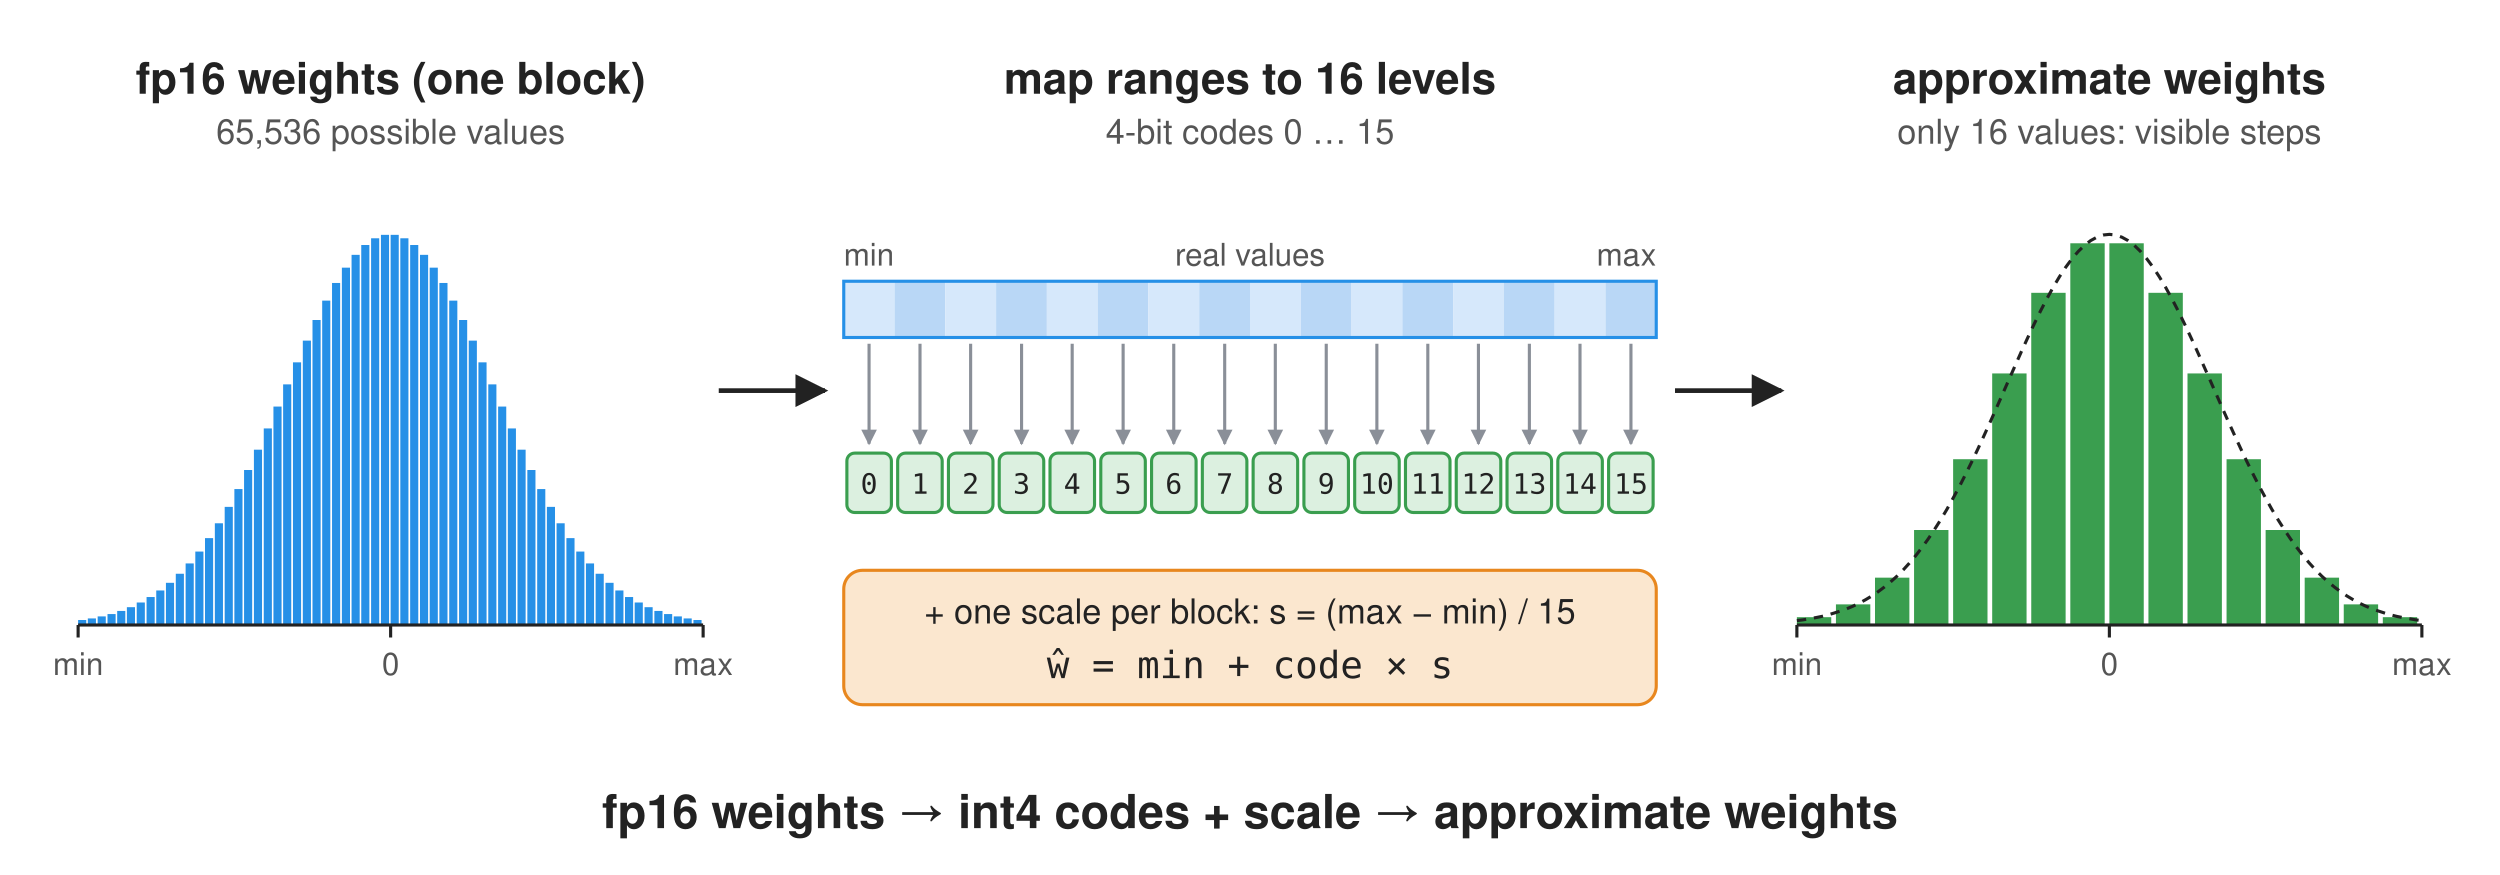
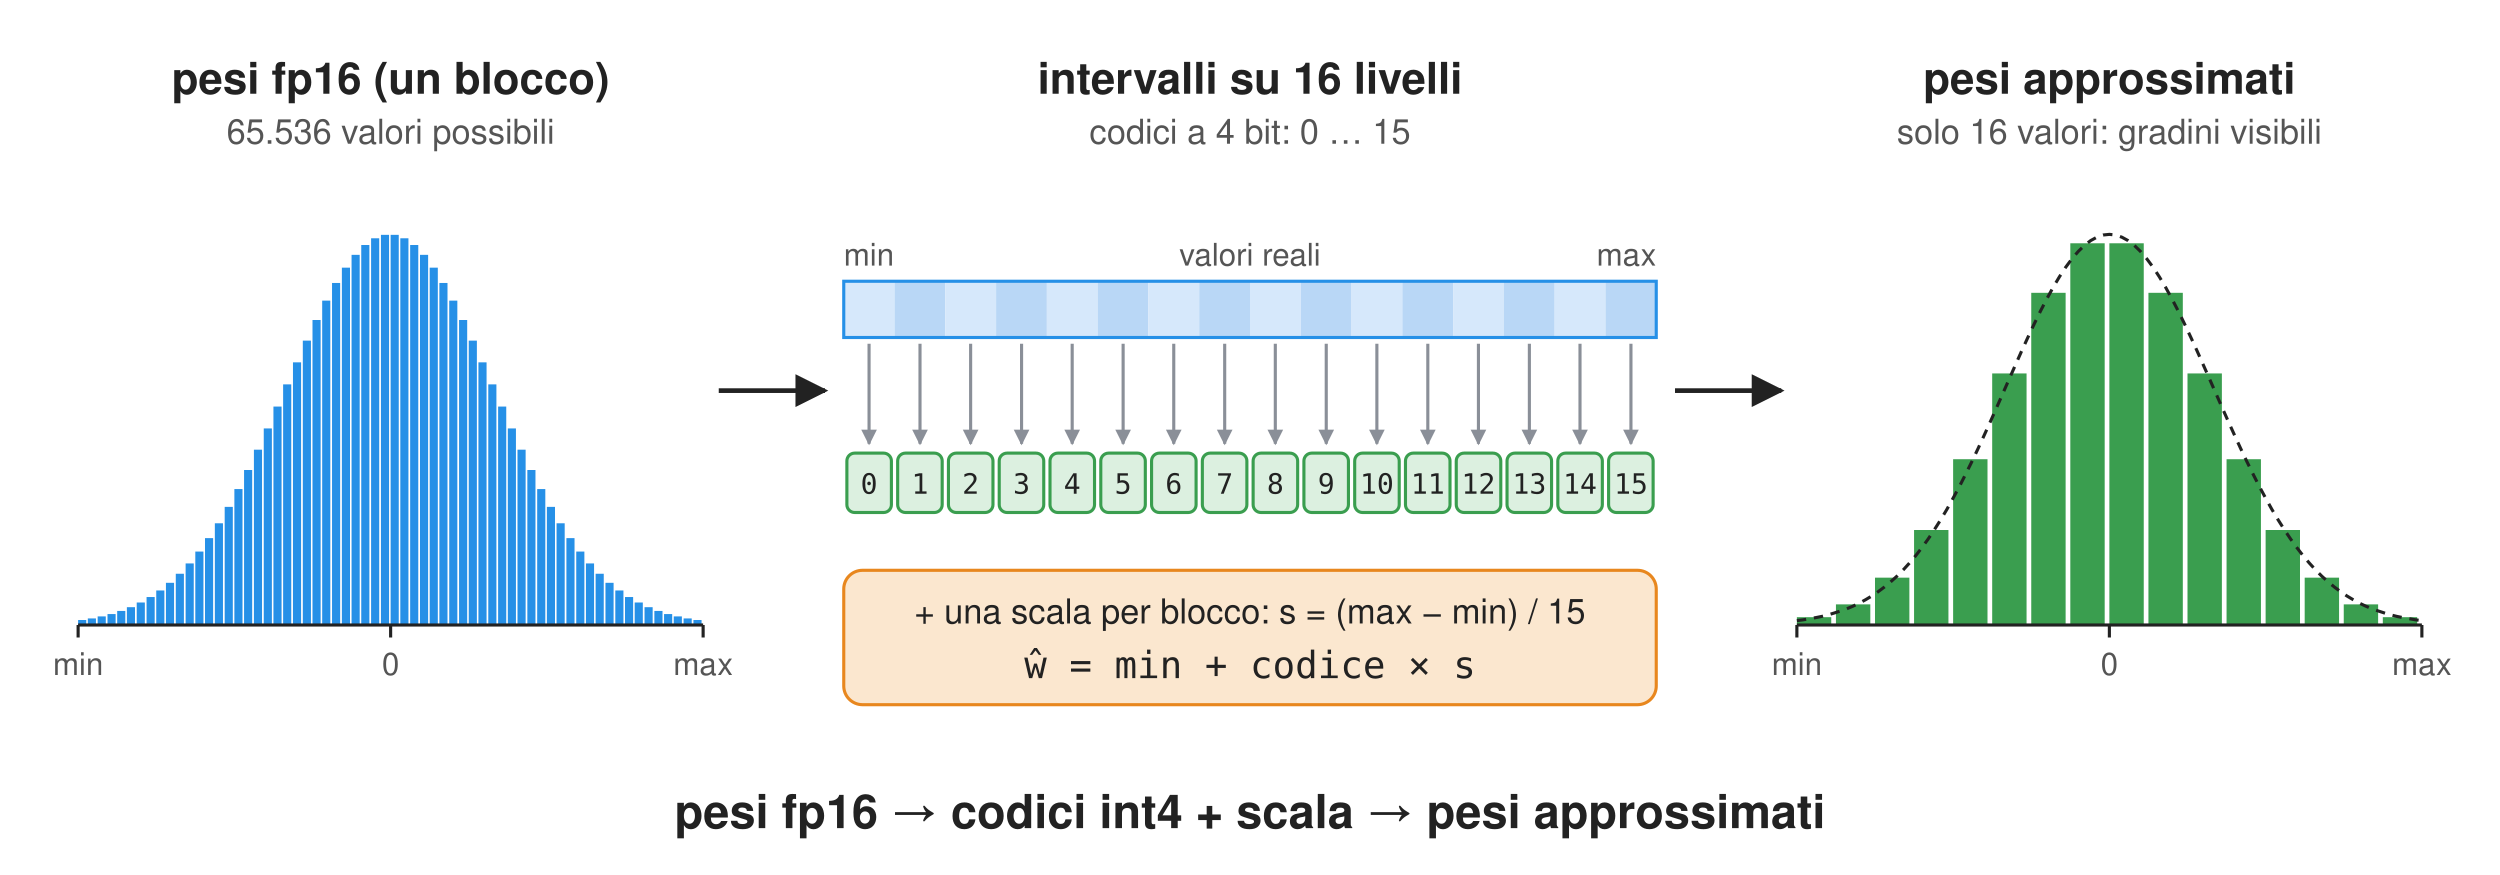
<svg xmlns="http://www.w3.org/2000/svg" viewBox="0 0 1600 560" width="1600" height="560" font-family="'Signika Negative', 'Helvetica Neue', Helvetica, Arial, sans-serif">
  <defs>
    <marker id="ah" viewBox="0 0 10 10" refX="9" refY="5" markerWidth="7" markerHeight="7" orient="auto-start-reverse">
      <path d="M0,0 L10,5 L0,10 Z" fill="#222222" />
    </marker>
    <marker id="ahs" viewBox="0 0 10 10" refX="9" refY="5" markerWidth="5" markerHeight="5" orient="auto">
      <path d="M0,0 L10,5 L0,10 Z" fill="#8a8f98" />
    </marker>
  </defs>
  <rect x="50.0" y="396.8" width="5.2" height="3.2" fill="#2690e7" />
  <rect x="56.2" y="395.8" width="5.2" height="4.2" fill="#2690e7" />
  <rect x="62.5" y="394.5" width="5.2" height="5.5" fill="#2690e7" />
  <rect x="68.8" y="393.0" width="5.2" height="7.0" fill="#2690e7" />
  <rect x="75.0" y="391.0" width="5.2" height="9.0" fill="#2690e7" />
  <rect x="81.2" y="388.6" width="5.2" height="11.4" fill="#2690e7" />
  <rect x="87.5" y="385.6" width="5.2" height="14.4" fill="#2690e7" />
  <rect x="93.8" y="382.1" width="5.2" height="17.9" fill="#2690e7" />
  <rect x="100.0" y="377.9" width="5.2" height="22.1" fill="#2690e7" />
  <rect x="106.2" y="373.0" width="5.2" height="27.0" fill="#2690e7" />
  <rect x="112.5" y="367.2" width="5.2" height="32.8" fill="#2690e7" />
  <rect x="118.8" y="360.6" width="5.2" height="39.4" fill="#2690e7" />
  <rect x="125.0" y="353.0" width="5.2" height="47.0" fill="#2690e7" />
  <rect x="131.2" y="344.4" width="5.2" height="55.6" fill="#2690e7" />
  <rect x="137.5" y="334.9" width="5.2" height="65.1" fill="#2690e7" />
  <rect x="143.8" y="324.4" width="5.2" height="75.6" fill="#2690e7" />
  <rect x="150.0" y="313.0" width="5.2" height="87.0" fill="#2690e7" />
  <rect x="156.2" y="300.8" width="5.2" height="99.2" fill="#2690e7" />
  <rect x="162.5" y="287.8" width="5.2" height="112.2" fill="#2690e7" />
  <rect x="168.8" y="274.2" width="5.2" height="125.8" fill="#2690e7" />
  <rect x="175.0" y="260.2" width="5.2" height="139.8" fill="#2690e7" />
  <rect x="181.2" y="246.0" width="5.2" height="154.0" fill="#2690e7" />
  <rect x="187.5" y="231.9" width="5.2" height="168.1" fill="#2690e7" />
  <rect x="193.8" y="218.0" width="5.2" height="182.0" fill="#2690e7" />
  <rect x="200.0" y="204.8" width="5.2" height="195.2" fill="#2690e7" />
  <rect x="206.2" y="192.4" width="5.2" height="207.6" fill="#2690e7" />
  <rect x="212.5" y="181.1" width="5.2" height="218.9" fill="#2690e7" />
  <rect x="218.8" y="171.3" width="5.2" height="228.7" fill="#2690e7" />
  <rect x="225.0" y="163.1" width="5.2" height="236.9" fill="#2690e7" />
  <rect x="231.2" y="156.8" width="5.2" height="243.2" fill="#2690e7" />
  <rect x="237.5" y="152.5" width="5.2" height="247.5" fill="#2690e7" />
  <rect x="243.8" y="150.3" width="5.2" height="249.7" fill="#2690e7" />
  <rect x="250.0" y="150.3" width="5.2" height="249.7" fill="#2690e7" />
  <rect x="256.2" y="152.5" width="5.2" height="247.5" fill="#2690e7" />
  <rect x="262.5" y="156.8" width="5.2" height="243.2" fill="#2690e7" />
  <rect x="268.8" y="163.1" width="5.2" height="236.9" fill="#2690e7" />
  <rect x="275.0" y="171.3" width="5.2" height="228.7" fill="#2690e7" />
  <rect x="281.2" y="181.1" width="5.2" height="218.9" fill="#2690e7" />
  <rect x="287.5" y="192.4" width="5.2" height="207.6" fill="#2690e7" />
  <rect x="293.8" y="204.8" width="5.2" height="195.2" fill="#2690e7" />
  <rect x="300.0" y="218.0" width="5.2" height="182.0" fill="#2690e7" />
  <rect x="306.2" y="231.9" width="5.2" height="168.1" fill="#2690e7" />
  <rect x="312.5" y="246.0" width="5.2" height="154.0" fill="#2690e7" />
  <rect x="318.8" y="260.2" width="5.2" height="139.8" fill="#2690e7" />
  <rect x="325.0" y="274.2" width="5.2" height="125.8" fill="#2690e7" />
  <rect x="331.2" y="287.8" width="5.2" height="112.2" fill="#2690e7" />
  <rect x="337.5" y="300.8" width="5.2" height="99.2" fill="#2690e7" />
  <rect x="343.8" y="313.0" width="5.2" height="87.0" fill="#2690e7" />
  <rect x="350.0" y="324.4" width="5.2" height="75.6" fill="#2690e7" />
  <rect x="356.2" y="334.9" width="5.2" height="65.1" fill="#2690e7" />
  <rect x="362.5" y="344.4" width="5.2" height="55.6" fill="#2690e7" />
  <rect x="368.8" y="353.0" width="5.2" height="47.0" fill="#2690e7" />
  <rect x="375.0" y="360.6" width="5.2" height="39.4" fill="#2690e7" />
  <rect x="381.2" y="367.2" width="5.2" height="32.8" fill="#2690e7" />
  <rect x="387.5" y="373.0" width="5.2" height="27.0" fill="#2690e7" />
  <rect x="393.8" y="377.9" width="5.2" height="22.1" fill="#2690e7" />
  <rect x="400.0" y="382.1" width="5.2" height="17.9" fill="#2690e7" />
  <rect x="406.2" y="385.6" width="5.2" height="14.4" fill="#2690e7" />
  <rect x="412.5" y="388.6" width="5.2" height="11.4" fill="#2690e7" />
  <rect x="418.8" y="391.0" width="5.2" height="9.0" fill="#2690e7" />
  <rect x="425.0" y="393.0" width="5.2" height="7.0" fill="#2690e7" />
  <rect x="431.2" y="394.5" width="5.2" height="5.5" fill="#2690e7" />
  <rect x="437.5" y="395.8" width="5.2" height="4.2" fill="#2690e7" />
  <rect x="443.8" y="396.8" width="5.2" height="3.2" fill="#2690e7" />
  <line x1="50" y1="400" x2="450" y2="400" stroke="#222222" stroke-width="2" />
  <line x1="50.0" y1="400" x2="50.0" y2="408" stroke="#222222" stroke-width="2" />
  <text x="50.0" y="432.0" font-size="20" fill="#555555" text-anchor="middle" font-weight="normal">min</text>
  <line x1="250.0" y1="400" x2="250.0" y2="408" stroke="#222222" stroke-width="2" />
  <text x="250.0" y="432.0" font-size="20" fill="#555555" text-anchor="middle" font-weight="normal">0</text>
  <line x1="450.0" y1="400" x2="450.0" y2="408" stroke="#222222" stroke-width="2" />
  <text x="450.0" y="432.0" font-size="20" fill="#555555" text-anchor="middle" font-weight="normal">max</text>
-   <text x="250.0" y="60.0" font-size="28" fill="#222222" text-anchor="middle" font-weight="bold">fp16 weights (one block)</text>
-   <text x="250.0" y="92.0" font-size="22" fill="#555555" text-anchor="middle" font-weight="normal">65,536 possible values</text>
+   <text x="250.0" y="60.0" font-size="28" fill="#222222" text-anchor="middle" font-weight="bold">pesi fp16 (un blocco)</text>
+   <text x="250.0" y="92.0" font-size="22" fill="#555555" text-anchor="middle" font-weight="normal">65.536 valori possibili</text>
  <rect x="1150.0" y="395.0" width="22.0" height="5.0" fill="#3a9e4f" />
  <rect x="1175.0" y="386.8" width="22.0" height="13.2" fill="#3a9e4f" />
  <rect x="1200.0" y="369.7" width="22.0" height="30.3" fill="#3a9e4f" />
  <rect x="1225.0" y="339.2" width="22.0" height="60.8" fill="#3a9e4f" />
  <rect x="1250.0" y="293.9" width="22.0" height="106.1" fill="#3a9e4f" />
  <rect x="1275.0" y="239.0" width="22.0" height="161.0" fill="#3a9e4f" />
  <rect x="1300.0" y="187.4" width="22.0" height="212.6" fill="#3a9e4f" />
  <rect x="1325.0" y="155.7" width="22.0" height="244.3" fill="#3a9e4f" />
  <rect x="1350.0" y="155.7" width="22.0" height="244.3" fill="#3a9e4f" />
  <rect x="1375.0" y="187.4" width="22.0" height="212.6" fill="#3a9e4f" />
  <rect x="1400.0" y="239.0" width="22.0" height="161.0" fill="#3a9e4f" />
  <rect x="1425.0" y="293.9" width="22.0" height="106.1" fill="#3a9e4f" />
  <rect x="1450.0" y="339.2" width="22.0" height="60.8" fill="#3a9e4f" />
  <rect x="1475.0" y="369.7" width="22.0" height="30.3" fill="#3a9e4f" />
  <rect x="1500.0" y="386.8" width="22.0" height="13.2" fill="#3a9e4f" />
  <rect x="1525.0" y="395.0" width="22.0" height="5.0" fill="#3a9e4f" />
  <polyline points="1150.0,397.2 1154.0,396.7 1158.0,396.0 1162.0,395.3 1166.0,394.5 1170.0,393.5 1174.0,392.3 1178.0,391.0 1182.0,389.6 1186.0,387.9 1190.0,386.0 1194.0,383.8 1198.0,381.4 1202.0,378.7 1206.0,375.7 1210.0,372.4 1214.0,368.8 1218.0,364.8 1222.0,360.4 1226.0,355.7 1230.0,350.5 1234.0,345.0 1238.0,339.0 1242.0,332.7 1246.0,326.0 1250.0,318.8 1254.0,311.4 1258.0,303.5 1262.0,295.4 1266.0,287.0 1270.0,278.3 1274.0,269.5 1278.0,260.5 1282.0,251.4 1286.0,242.3 1290.0,233.3 1294.0,224.3 1298.0,215.6 1302.0,207.1 1306.0,198.9 1310.0,191.2 1314.0,183.9 1318.0,177.2 1322.0,171.1 1326.0,165.7 1330.0,161.0 1334.0,157.1 1338.0,154.0 1342.0,151.8 1346.0,150.4 1350.0,150.0 1354.0,150.4 1358.0,151.8 1362.0,154.0 1366.0,157.1 1370.0,161.0 1374.0,165.7 1378.0,171.1 1382.0,177.2 1386.0,183.9 1390.0,191.2 1394.0,198.9 1398.0,207.1 1402.0,215.6 1406.0,224.3 1410.0,233.3 1414.0,242.3 1418.0,251.4 1422.0,260.5 1426.0,269.5 1430.0,278.3 1434.0,287.0 1438.0,295.4 1442.0,303.5 1446.0,311.4 1450.0,318.8 1454.0,326.0 1458.0,332.7 1462.0,339.0 1466.0,345.0 1470.0,350.5 1474.0,355.7 1478.0,360.4 1482.0,364.8 1486.0,368.8 1490.0,372.4 1494.0,375.7 1498.0,378.7 1502.0,381.4 1506.0,383.8 1510.0,386.0 1514.0,387.9 1518.0,389.6 1522.0,391.0 1526.0,392.3 1530.0,393.5 1534.0,394.5 1538.0,395.3 1542.0,396.0 1546.0,396.7 1550.0,397.2" fill="none" stroke="#222222" stroke-width="2" stroke-dasharray="6 5" />
  <line x1="1150" y1="400" x2="1550" y2="400" stroke="#222222" stroke-width="2" />
  <line x1="1150.0" y1="400" x2="1150.0" y2="408" stroke="#222222" stroke-width="2" />
  <text x="1150.0" y="432.0" font-size="20" fill="#555555" text-anchor="middle" font-weight="normal">min</text>
  <line x1="1350.0" y1="400" x2="1350.0" y2="408" stroke="#222222" stroke-width="2" />
  <text x="1350.0" y="432.0" font-size="20" fill="#555555" text-anchor="middle" font-weight="normal">0</text>
  <line x1="1550.0" y1="400" x2="1550.0" y2="408" stroke="#222222" stroke-width="2" />
  <text x="1550.0" y="432.0" font-size="20" fill="#555555" text-anchor="middle" font-weight="normal">max</text>
-   <text x="1350.0" y="60.0" font-size="28" fill="#222222" text-anchor="middle" font-weight="bold">approximate weights</text>
-   <text x="1350.0" y="92.0" font-size="22" fill="#555555" text-anchor="middle" font-weight="normal">only 16 values: visible steps</text>
-   <text x="800.0" y="60.0" font-size="28" fill="#222222" text-anchor="middle" font-weight="bold">map ranges to 16 levels</text>
-   <text x="800.0" y="92.0" font-size="22" fill="#555555" text-anchor="middle" font-weight="normal">4-bit codes 0 … 15</text>
+   <text x="1350.0" y="60.0" font-size="28" fill="#222222" text-anchor="middle" font-weight="bold">pesi approssimati</text>
+   <text x="1350.0" y="92.0" font-size="22" fill="#555555" text-anchor="middle" font-weight="normal">solo 16 valori: gradini visibili</text>
+   <text x="800.0" y="60.0" font-size="28" fill="#222222" text-anchor="middle" font-weight="bold">intervalli su 16 livelli</text>
+   <text x="800.0" y="92.0" font-size="22" fill="#555555" text-anchor="middle" font-weight="normal">codici a 4 bit: 0 … 15</text>
  <rect x="540.0" y="180" width="32.5" height="36" fill="#d6e8fb" />
  <line x1="556.2" y1="220" x2="556.2" y2="284" stroke="#8a8f98" stroke-width="2" marker-end="url(#ahs)" />
  <rect x="542.0" y="290" width="28.5" height="38" rx="5" fill="#dcf0e0" stroke="#3a9e4f" stroke-width="2" />
  <text x="556.2" y="316.0" font-size="18" fill="#222222" text-anchor="middle" font-weight="normal" font-family="'JetBrains Mono', Menlo, Consolas, monospace">0</text>
  <rect x="572.5" y="180" width="32.5" height="36" fill="#b9d7f6" />
  <line x1="588.8" y1="220" x2="588.8" y2="284" stroke="#8a8f98" stroke-width="2" marker-end="url(#ahs)" />
  <rect x="574.5" y="290" width="28.5" height="38" rx="5" fill="#dcf0e0" stroke="#3a9e4f" stroke-width="2" />
  <text x="588.8" y="316.0" font-size="18" fill="#222222" text-anchor="middle" font-weight="normal" font-family="'JetBrains Mono', Menlo, Consolas, monospace">1</text>
  <rect x="605.0" y="180" width="32.5" height="36" fill="#d6e8fb" />
  <line x1="621.2" y1="220" x2="621.2" y2="284" stroke="#8a8f98" stroke-width="2" marker-end="url(#ahs)" />
  <rect x="607.0" y="290" width="28.5" height="38" rx="5" fill="#dcf0e0" stroke="#3a9e4f" stroke-width="2" />
  <text x="621.2" y="316.0" font-size="18" fill="#222222" text-anchor="middle" font-weight="normal" font-family="'JetBrains Mono', Menlo, Consolas, monospace">2</text>
  <rect x="637.5" y="180" width="32.5" height="36" fill="#b9d7f6" />
  <line x1="653.8" y1="220" x2="653.8" y2="284" stroke="#8a8f98" stroke-width="2" marker-end="url(#ahs)" />
  <rect x="639.5" y="290" width="28.5" height="38" rx="5" fill="#dcf0e0" stroke="#3a9e4f" stroke-width="2" />
  <text x="653.8" y="316.0" font-size="18" fill="#222222" text-anchor="middle" font-weight="normal" font-family="'JetBrains Mono', Menlo, Consolas, monospace">3</text>
  <rect x="670.0" y="180" width="32.5" height="36" fill="#d6e8fb" />
  <line x1="686.2" y1="220" x2="686.2" y2="284" stroke="#8a8f98" stroke-width="2" marker-end="url(#ahs)" />
  <rect x="672.0" y="290" width="28.5" height="38" rx="5" fill="#dcf0e0" stroke="#3a9e4f" stroke-width="2" />
  <text x="686.2" y="316.0" font-size="18" fill="#222222" text-anchor="middle" font-weight="normal" font-family="'JetBrains Mono', Menlo, Consolas, monospace">4</text>
  <rect x="702.5" y="180" width="32.5" height="36" fill="#b9d7f6" />
  <line x1="718.8" y1="220" x2="718.8" y2="284" stroke="#8a8f98" stroke-width="2" marker-end="url(#ahs)" />
  <rect x="704.5" y="290" width="28.5" height="38" rx="5" fill="#dcf0e0" stroke="#3a9e4f" stroke-width="2" />
  <text x="718.8" y="316.0" font-size="18" fill="#222222" text-anchor="middle" font-weight="normal" font-family="'JetBrains Mono', Menlo, Consolas, monospace">5</text>
  <rect x="735.0" y="180" width="32.5" height="36" fill="#d6e8fb" />
  <line x1="751.2" y1="220" x2="751.2" y2="284" stroke="#8a8f98" stroke-width="2" marker-end="url(#ahs)" />
  <rect x="737.0" y="290" width="28.5" height="38" rx="5" fill="#dcf0e0" stroke="#3a9e4f" stroke-width="2" />
  <text x="751.2" y="316.0" font-size="18" fill="#222222" text-anchor="middle" font-weight="normal" font-family="'JetBrains Mono', Menlo, Consolas, monospace">6</text>
  <rect x="767.5" y="180" width="32.5" height="36" fill="#b9d7f6" />
  <line x1="783.8" y1="220" x2="783.8" y2="284" stroke="#8a8f98" stroke-width="2" marker-end="url(#ahs)" />
  <rect x="769.5" y="290" width="28.5" height="38" rx="5" fill="#dcf0e0" stroke="#3a9e4f" stroke-width="2" />
  <text x="783.8" y="316.0" font-size="18" fill="#222222" text-anchor="middle" font-weight="normal" font-family="'JetBrains Mono', Menlo, Consolas, monospace">7</text>
  <rect x="800.0" y="180" width="32.5" height="36" fill="#d6e8fb" />
  <line x1="816.2" y1="220" x2="816.2" y2="284" stroke="#8a8f98" stroke-width="2" marker-end="url(#ahs)" />
  <rect x="802.0" y="290" width="28.5" height="38" rx="5" fill="#dcf0e0" stroke="#3a9e4f" stroke-width="2" />
  <text x="816.2" y="316.0" font-size="18" fill="#222222" text-anchor="middle" font-weight="normal" font-family="'JetBrains Mono', Menlo, Consolas, monospace">8</text>
  <rect x="832.5" y="180" width="32.5" height="36" fill="#b9d7f6" />
  <line x1="848.8" y1="220" x2="848.8" y2="284" stroke="#8a8f98" stroke-width="2" marker-end="url(#ahs)" />
  <rect x="834.5" y="290" width="28.5" height="38" rx="5" fill="#dcf0e0" stroke="#3a9e4f" stroke-width="2" />
  <text x="848.8" y="316.0" font-size="18" fill="#222222" text-anchor="middle" font-weight="normal" font-family="'JetBrains Mono', Menlo, Consolas, monospace">9</text>
  <rect x="865.0" y="180" width="32.5" height="36" fill="#d6e8fb" />
  <line x1="881.2" y1="220" x2="881.2" y2="284" stroke="#8a8f98" stroke-width="2" marker-end="url(#ahs)" />
  <rect x="867.0" y="290" width="28.5" height="38" rx="5" fill="#dcf0e0" stroke="#3a9e4f" stroke-width="2" />
  <text x="881.2" y="316.0" font-size="18" fill="#222222" text-anchor="middle" font-weight="normal" font-family="'JetBrains Mono', Menlo, Consolas, monospace">10</text>
  <rect x="897.5" y="180" width="32.5" height="36" fill="#b9d7f6" />
  <line x1="913.8" y1="220" x2="913.8" y2="284" stroke="#8a8f98" stroke-width="2" marker-end="url(#ahs)" />
  <rect x="899.5" y="290" width="28.5" height="38" rx="5" fill="#dcf0e0" stroke="#3a9e4f" stroke-width="2" />
  <text x="913.8" y="316.0" font-size="18" fill="#222222" text-anchor="middle" font-weight="normal" font-family="'JetBrains Mono', Menlo, Consolas, monospace">11</text>
  <rect x="930.0" y="180" width="32.5" height="36" fill="#d6e8fb" />
  <line x1="946.2" y1="220" x2="946.2" y2="284" stroke="#8a8f98" stroke-width="2" marker-end="url(#ahs)" />
  <rect x="932.0" y="290" width="28.5" height="38" rx="5" fill="#dcf0e0" stroke="#3a9e4f" stroke-width="2" />
  <text x="946.2" y="316.0" font-size="18" fill="#222222" text-anchor="middle" font-weight="normal" font-family="'JetBrains Mono', Menlo, Consolas, monospace">12</text>
  <rect x="962.5" y="180" width="32.5" height="36" fill="#b9d7f6" />
  <line x1="978.8" y1="220" x2="978.8" y2="284" stroke="#8a8f98" stroke-width="2" marker-end="url(#ahs)" />
  <rect x="964.5" y="290" width="28.5" height="38" rx="5" fill="#dcf0e0" stroke="#3a9e4f" stroke-width="2" />
  <text x="978.8" y="316.0" font-size="18" fill="#222222" text-anchor="middle" font-weight="normal" font-family="'JetBrains Mono', Menlo, Consolas, monospace">13</text>
  <rect x="995.0" y="180" width="32.5" height="36" fill="#d6e8fb" />
  <line x1="1011.2" y1="220" x2="1011.2" y2="284" stroke="#8a8f98" stroke-width="2" marker-end="url(#ahs)" />
  <rect x="997.0" y="290" width="28.5" height="38" rx="5" fill="#dcf0e0" stroke="#3a9e4f" stroke-width="2" />
  <text x="1011.2" y="316.0" font-size="18" fill="#222222" text-anchor="middle" font-weight="normal" font-family="'JetBrains Mono', Menlo, Consolas, monospace">14</text>
  <rect x="1027.5" y="180" width="32.5" height="36" fill="#b9d7f6" />
  <line x1="1043.8" y1="220" x2="1043.8" y2="284" stroke="#8a8f98" stroke-width="2" marker-end="url(#ahs)" />
  <rect x="1029.5" y="290" width="28.5" height="38" rx="5" fill="#dcf0e0" stroke="#3a9e4f" stroke-width="2" />
  <text x="1043.8" y="316.0" font-size="18" fill="#222222" text-anchor="middle" font-weight="normal" font-family="'JetBrains Mono', Menlo, Consolas, monospace">15</text>
  <rect x="540" y="180" width="520" height="36" fill="none" stroke="#2690e7" stroke-width="2" />
  <text x="540.0" y="170.0" font-size="20" fill="#555555" text-anchor="start" font-weight="normal">min</text>
  <text x="1060.0" y="170.0" font-size="20" fill="#555555" text-anchor="end" font-weight="normal">max</text>
-   <text x="800.0" y="170.0" font-size="20" fill="#555555" text-anchor="middle" font-weight="normal">real values</text>
+   <text x="800.0" y="170.0" font-size="20" fill="#555555" text-anchor="middle" font-weight="normal">valori reali</text>
  <rect x="540" y="365" width="520" height="86" rx="12" fill="#fbe7cf" stroke="#e8871e" stroke-width="2" />
-   <text x="800.0" y="399.0" font-size="22" fill="#222222" text-anchor="middle" font-weight="normal">+ one scale per block: s = (max − min) / 15</text>
-   <text x="800.0" y="434.0" font-size="24" fill="#222222" text-anchor="middle" font-weight="normal" font-family="'JetBrains Mono', Menlo, Consolas, monospace">ŵ = min + code × s</text>
+   <text x="800.0" y="399.0" font-size="22" fill="#222222" text-anchor="middle" font-weight="normal">+ una scala per blocco: s = (max − min) / 15</text>
+   <text x="800.0" y="434.0" font-size="24" fill="#222222" text-anchor="middle" font-weight="normal" font-family="'JetBrains Mono', Menlo, Consolas, monospace">ŵ = min + codice × s</text>
  <line x1="460" y1="250" x2="528" y2="250" stroke="#222222" stroke-width="3" marker-end="url(#ah)" />
  <line x1="1072" y1="250" x2="1140" y2="250" stroke="#222222" stroke-width="3" marker-end="url(#ah)" />
-   <text x="800.0" y="530.0" font-size="30" fill="#222222" text-anchor="middle" font-weight="bold">fp16 weights  →  int4 codes + scale  →  approximate weights</text>
+   <text x="800.0" y="530.0" font-size="30" fill="#222222" text-anchor="middle" font-weight="bold">pesi fp16 → codici int4 + scala → pesi approssimati</text>
</svg>
